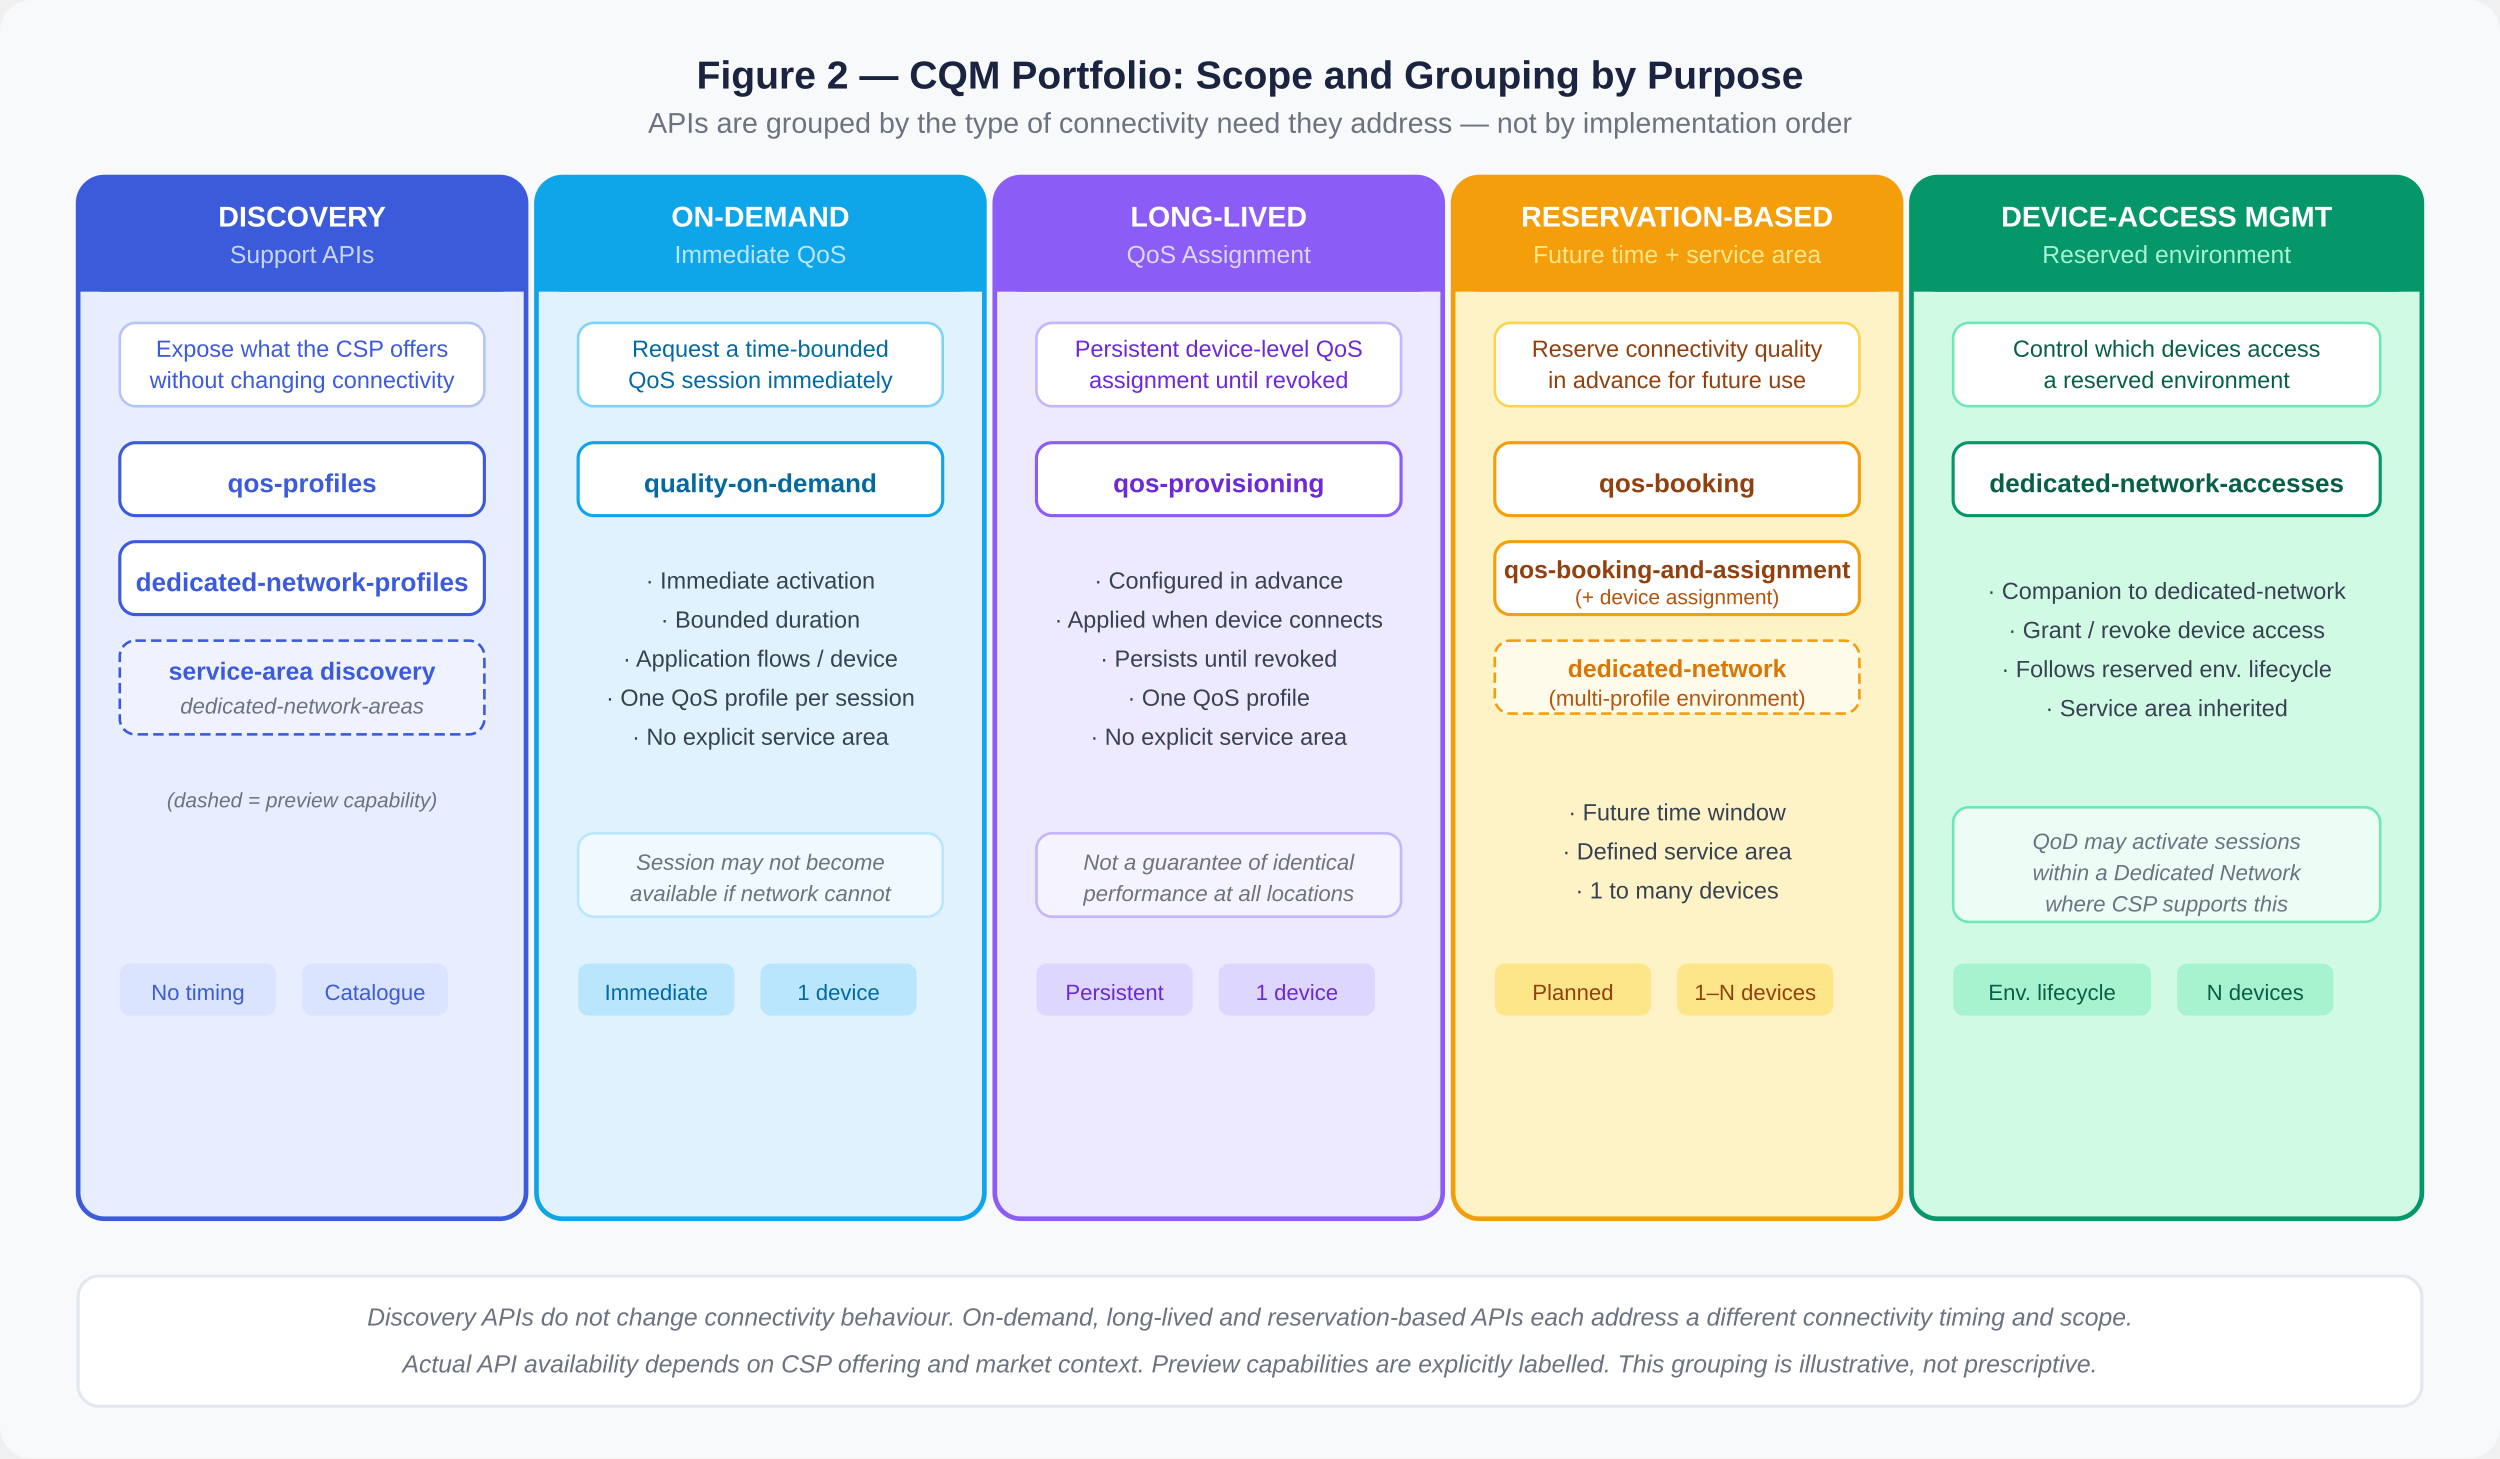
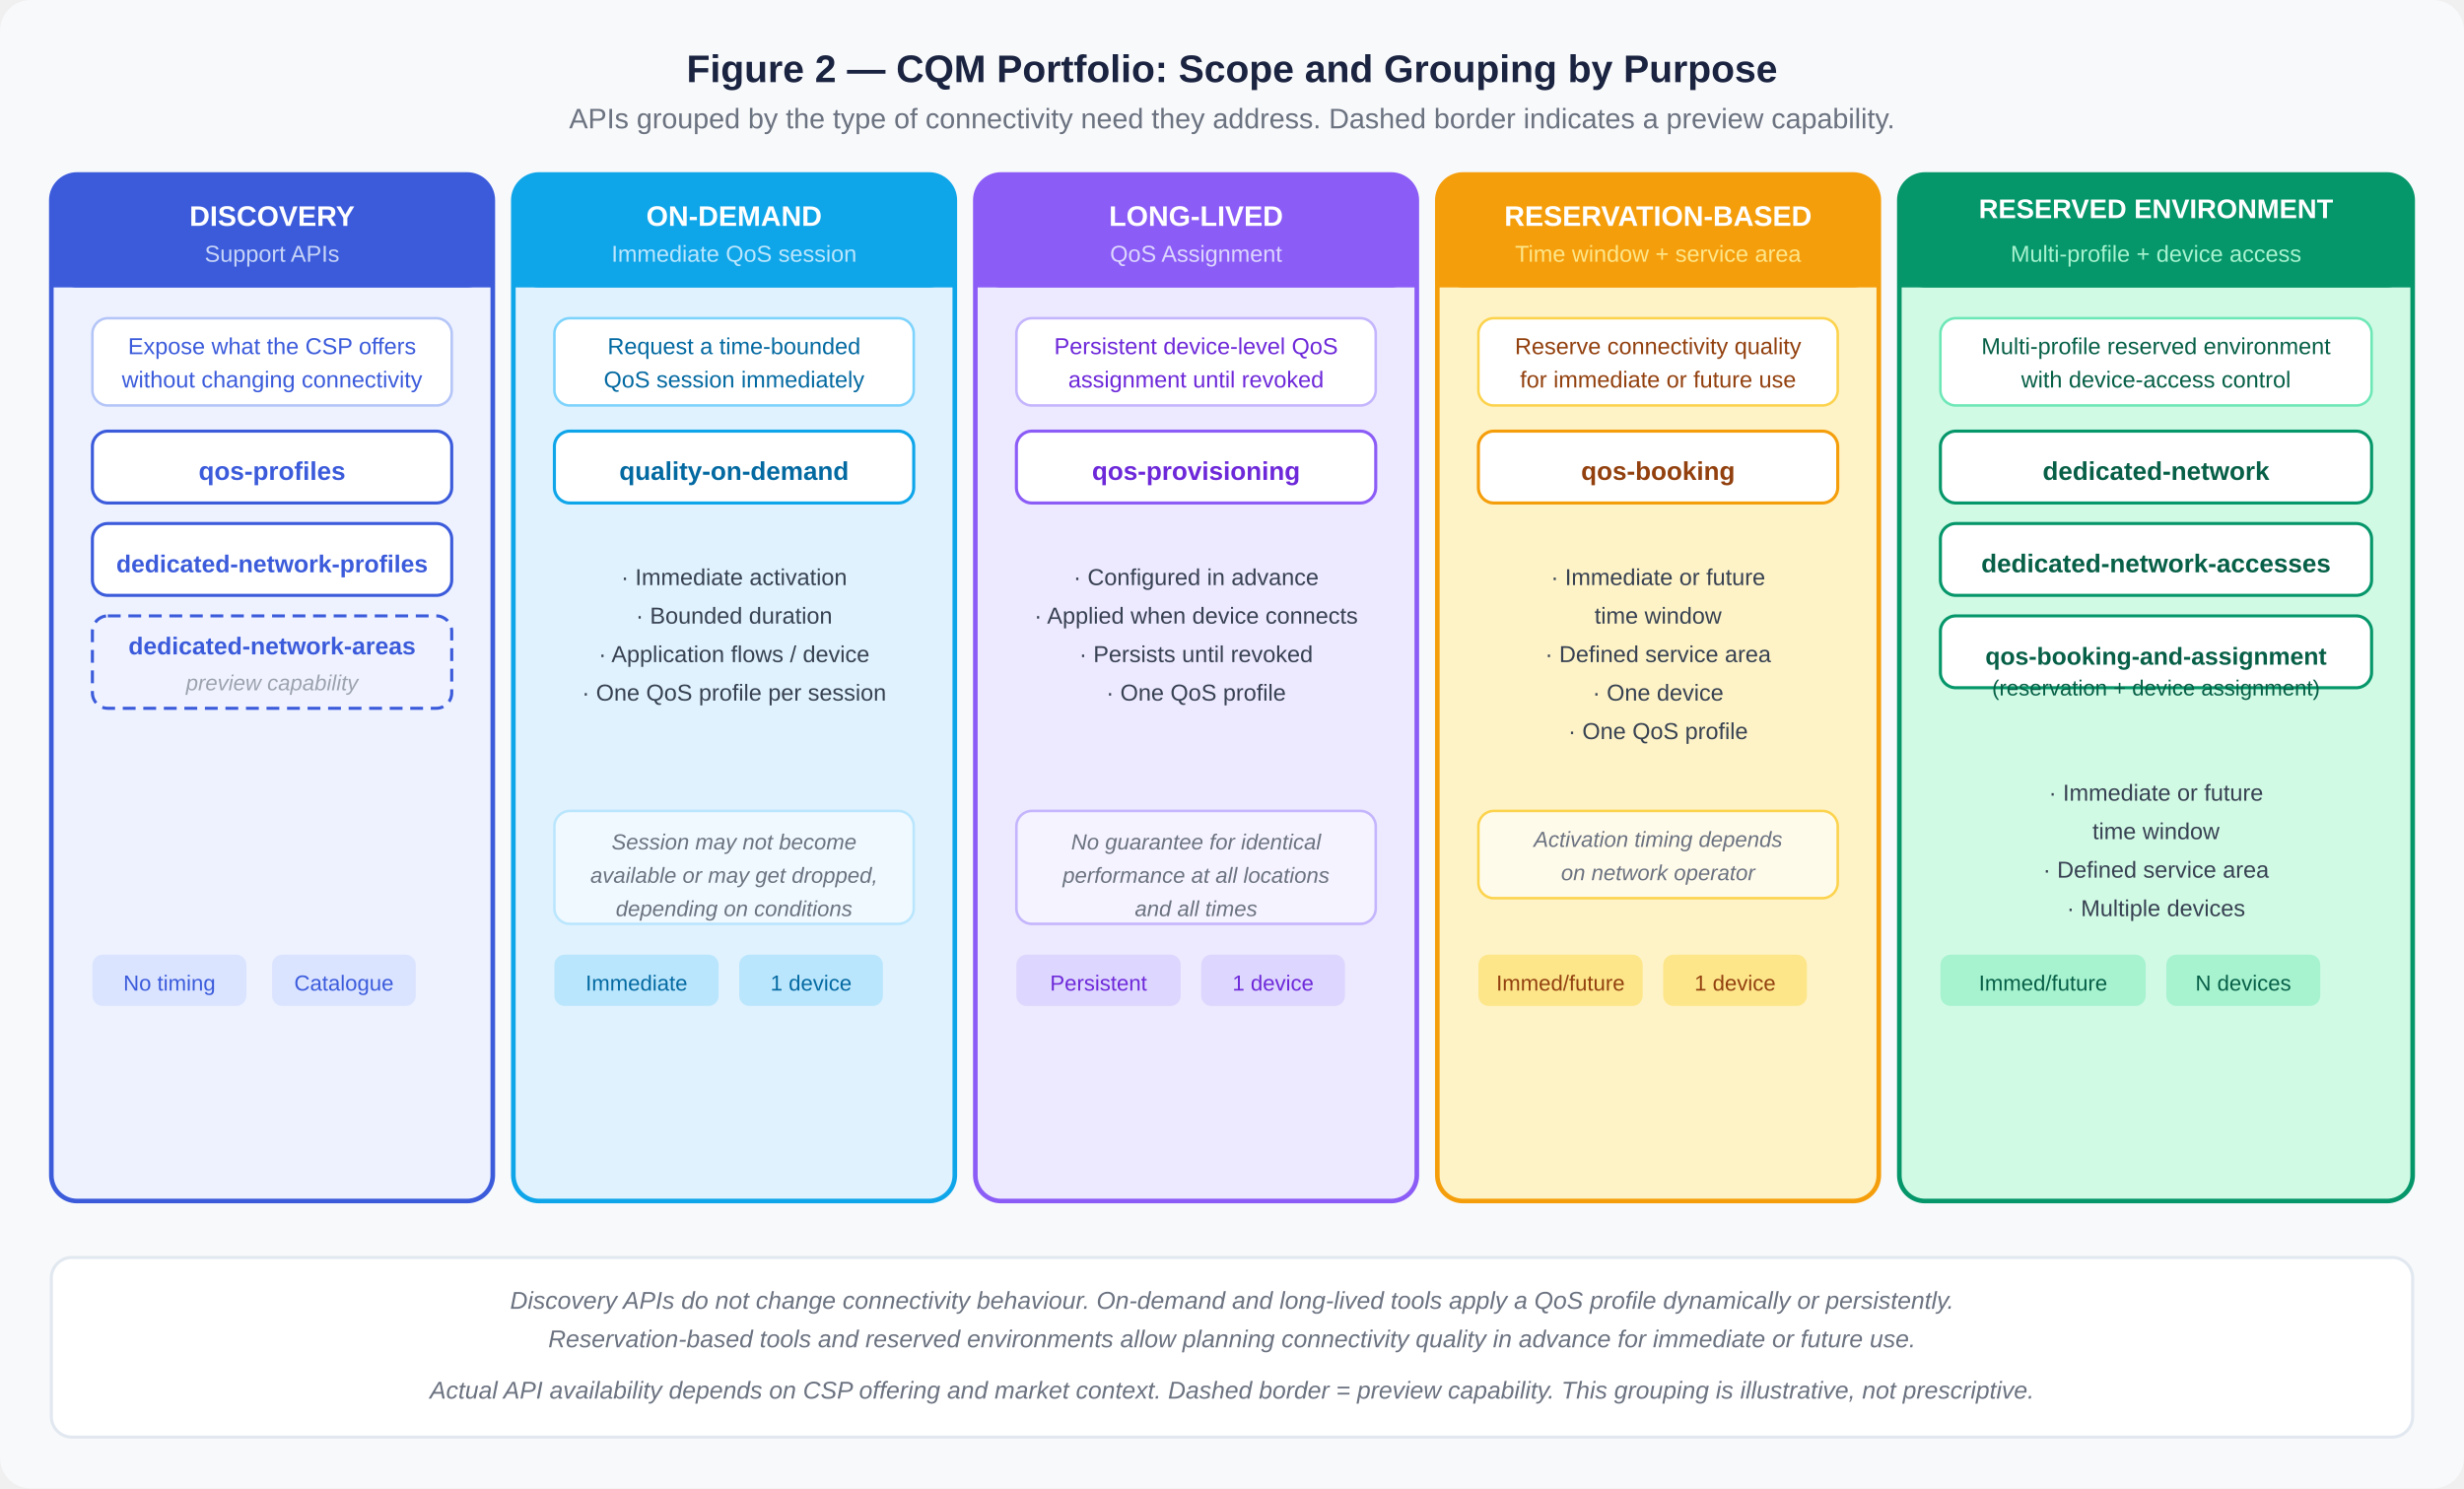
- <svg xmlns="http://www.w3.org/2000/svg" viewBox="0 0 960 560" font-family="Segoe UI, Arial, sans-serif">
-   <rect width="960" height="560" fill="#f8f9fb" rx="12" />
-   <text x="480" y="34" text-anchor="middle" font-size="15" font-weight="700" fill="#1a2340">Figure 2 — CQM Portfolio: Scope and Grouping by Purpose</text>
-   <text x="480" y="51" text-anchor="middle" font-size="11" fill="#6b7280">APIs are grouped by the type of connectivity need they address — not by implementation order</text>
-   <rect x="30" y="68" width="172" height="400" rx="10" fill="#e8edff" stroke="#3b5bdb" stroke-width="1.8" />
-   <rect x="30" y="68" width="172" height="44" rx="10" fill="#3b5bdb" />
-   <rect x="30" y="98" width="172" height="14" fill="#3b5bdb" />
-   <text x="116" y="87" text-anchor="middle" font-size="11" font-weight="700" fill="white">DISCOVERY</text>
-   <text x="116" y="101" text-anchor="middle" font-size="9.5" fill="#c7d4f7">Support APIs</text>
-   <rect x="46" y="124" width="140" height="32" rx="6" fill="white" stroke="#b4c5f7" stroke-width="1" />
-   <text x="116" y="137" text-anchor="middle" font-size="9" fill="#3b5bdb">Expose what the CSP offers</text>
-   <text x="116" y="149" text-anchor="middle" font-size="9" fill="#3b5bdb">without changing connectivity</text>
-   <rect x="46" y="170" width="140" height="28" rx="6" fill="white" stroke="#3b5bdb" stroke-width="1.2" />
-   <text x="116" y="189" text-anchor="middle" font-size="10" font-weight="600" fill="#3b5bdb">qos-profiles</text>
-   <rect x="46" y="208" width="140" height="28" rx="6" fill="white" stroke="#3b5bdb" stroke-width="1.2" />
-   <text x="116" y="227" text-anchor="middle" font-size="10" font-weight="600" fill="#3b5bdb">dedicated-network-profiles</text>
-   <rect x="46" y="246" width="140" height="36" rx="6" fill="#f0f3ff" stroke="#3b5bdb" stroke-width="1" stroke-dasharray="4,2" />
-   <text x="116" y="261" text-anchor="middle" font-size="9.5" font-weight="600" fill="#3b5bdb">service-area discovery</text>
-   <text x="116" y="274" text-anchor="middle" font-size="8.5" fill="#6b7280" font-style="italic">dedicated-network-areas</text>
-   <text x="116" y="310" text-anchor="middle" font-size="8" fill="#6b7280" font-style="italic">(dashed = preview capability)</text>
-   <rect x="46" y="370" width="60" height="20" rx="4" fill="#dbe4ff" />
-   <text x="76" y="384" text-anchor="middle" font-size="8.5" fill="#3b5bdb">No timing</text>
-   <rect x="116" y="370" width="56" height="20" rx="4" fill="#dbe4ff" />
-   <text x="144" y="384" text-anchor="middle" font-size="8.5" fill="#3b5bdb">Catalogue</text>
-   <rect x="206" y="68" width="172" height="400" rx="10" fill="#e0f2fe" stroke="#0ea5e9" stroke-width="1.8" />
-   <rect x="206" y="68" width="172" height="44" rx="10" fill="#0ea5e9" />
-   <rect x="206" y="98" width="172" height="14" fill="#0ea5e9" />
-   <text x="292" y="87" text-anchor="middle" font-size="11" font-weight="700" fill="white">ON-DEMAND</text>
-   <text x="292" y="101" text-anchor="middle" font-size="9.5" fill="#bae6fd">Immediate QoS</text>
-   <rect x="222" y="124" width="140" height="32" rx="6" fill="white" stroke="#7dd3fc" stroke-width="1" />
-   <text x="292" y="137" text-anchor="middle" font-size="9" fill="#0369a1">Request a time-bounded</text>
-   <text x="292" y="149" text-anchor="middle" font-size="9" fill="#0369a1">QoS session immediately</text>
-   <rect x="222" y="170" width="140" height="28" rx="6" fill="white" stroke="#0ea5e9" stroke-width="1.2" />
-   <text x="292" y="189" text-anchor="middle" font-size="10" font-weight="600" fill="#0369a1">quality-on-demand</text>
-   <text x="292" y="226" text-anchor="middle" font-size="9" fill="#374151">· Immediate activation</text>
-   <text x="292" y="241" text-anchor="middle" font-size="9" fill="#374151">· Bounded duration</text>
-   <text x="292" y="256" text-anchor="middle" font-size="9" fill="#374151">· Application flows / device</text>
-   <text x="292" y="271" text-anchor="middle" font-size="9" fill="#374151">· One QoS profile per session</text>
-   <text x="292" y="286" text-anchor="middle" font-size="9" fill="#374151">· No explicit service area</text>
-   <rect x="222" y="320" width="140" height="32" rx="6" fill="#f0f9ff" stroke="#bae6fd" stroke-width="1" />
-   <text x="292" y="334" text-anchor="middle" font-size="8.5" fill="#6b7280" font-style="italic">Session may not become</text>
-   <text x="292" y="346" text-anchor="middle" font-size="8.5" fill="#6b7280" font-style="italic">available if network cannot</text>
-   <rect x="222" y="370" width="60" height="20" rx="4" fill="#bae6fd" />
-   <text x="252" y="384" text-anchor="middle" font-size="8.5" fill="#0369a1">Immediate</text>
-   <rect x="292" y="370" width="60" height="20" rx="4" fill="#bae6fd" />
-   <text x="322" y="384" text-anchor="middle" font-size="8.5" fill="#0369a1">1 device</text>
-   <rect x="382" y="68" width="172" height="400" rx="10" fill="#ede9fe" stroke="#8b5cf6" stroke-width="1.8" />
-   <rect x="382" y="68" width="172" height="44" rx="10" fill="#8b5cf6" />
-   <rect x="382" y="98" width="172" height="14" fill="#8b5cf6" />
-   <text x="468" y="87" text-anchor="middle" font-size="11" font-weight="700" fill="white">LONG-LIVED</text>
-   <text x="468" y="101" text-anchor="middle" font-size="9.5" fill="#ddd6fe">QoS Assignment</text>
-   <rect x="398" y="124" width="140" height="32" rx="6" fill="white" stroke="#c4b5fd" stroke-width="1" />
-   <text x="468" y="137" text-anchor="middle" font-size="9" fill="#6d28d9">Persistent device-level QoS</text>
-   <text x="468" y="149" text-anchor="middle" font-size="9" fill="#6d28d9">assignment until revoked</text>
-   <rect x="398" y="170" width="140" height="28" rx="6" fill="white" stroke="#8b5cf6" stroke-width="1.2" />
-   <text x="468" y="189" text-anchor="middle" font-size="10" font-weight="600" fill="#6d28d9">qos-provisioning</text>
-   <text x="468" y="226" text-anchor="middle" font-size="9" fill="#374151">· Configured in advance</text>
-   <text x="468" y="241" text-anchor="middle" font-size="9" fill="#374151">· Applied when device connects</text>
-   <text x="468" y="256" text-anchor="middle" font-size="9" fill="#374151">· Persists until revoked</text>
-   <text x="468" y="271" text-anchor="middle" font-size="9" fill="#374151">· One QoS profile</text>
-   <text x="468" y="286" text-anchor="middle" font-size="9" fill="#374151">· No explicit service area</text>
-   <rect x="398" y="320" width="140" height="32" rx="6" fill="#f5f3ff" stroke="#c4b5fd" stroke-width="1" />
-   <text x="468" y="334" text-anchor="middle" font-size="8.5" fill="#6b7280" font-style="italic">Not a guarantee of identical</text>
-   <text x="468" y="346" text-anchor="middle" font-size="8.5" fill="#6b7280" font-style="italic">performance at all locations</text>
-   <rect x="398" y="370" width="60" height="20" rx="4" fill="#ddd6fe" />
-   <text x="428" y="384" text-anchor="middle" font-size="8.5" fill="#6d28d9">Persistent</text>
-   <rect x="468" y="370" width="60" height="20" rx="4" fill="#ddd6fe" />
-   <text x="498" y="384" text-anchor="middle" font-size="8.5" fill="#6d28d9">1 device</text>
-   <rect x="558" y="68" width="172" height="400" rx="10" fill="#fef3c7" stroke="#f59e0b" stroke-width="1.8" />
-   <rect x="558" y="68" width="172" height="44" rx="10" fill="#f59e0b" />
-   <rect x="558" y="98" width="172" height="14" fill="#f59e0b" />
-   <text x="644" y="87" text-anchor="middle" font-size="11" font-weight="700" fill="white">RESERVATION-BASED</text>
-   <text x="644" y="101" text-anchor="middle" font-size="9.5" fill="#fde68a">Future time + service area</text>
-   <rect x="574" y="124" width="140" height="32" rx="6" fill="white" stroke="#fcd34d" stroke-width="1" />
-   <text x="644" y="137" text-anchor="middle" font-size="9" fill="#92400e">Reserve connectivity quality</text>
-   <text x="644" y="149" text-anchor="middle" font-size="9" fill="#92400e">in advance for future use</text>
-   <rect x="574" y="170" width="140" height="28" rx="6" fill="white" stroke="#f59e0b" stroke-width="1.2" />
-   <text x="644" y="189" text-anchor="middle" font-size="10" font-weight="600" fill="#92400e">qos-booking</text>
-   <rect x="574" y="208" width="140" height="28" rx="6" fill="white" stroke="#f59e0b" stroke-width="1.2" />
-   <text x="644" y="222" text-anchor="middle" font-size="9.5" font-weight="600" fill="#92400e">qos-booking-and-assignment</text>
-   <text x="644" y="232" text-anchor="middle" font-size="8" fill="#b45309">(+ device assignment)</text>
-   <rect x="574" y="246" width="140" height="28" rx="6" fill="#fffbeb" stroke="#f59e0b" stroke-width="1" stroke-dasharray="4,2" />
-   <text x="644" y="260" text-anchor="middle" font-size="9.5" font-weight="600" fill="#d97706">dedicated-network</text>
-   <text x="644" y="271" text-anchor="middle" font-size="8.5" fill="#b45309">(multi-profile environment)</text>
-   <text x="644" y="315" text-anchor="middle" font-size="9" fill="#374151">· Future time window</text>
-   <text x="644" y="330" text-anchor="middle" font-size="9" fill="#374151">· Defined service area</text>
-   <text x="644" y="345" text-anchor="middle" font-size="9" fill="#374151">· 1 to many devices</text>
-   <rect x="574" y="370" width="60" height="20" rx="4" fill="#fde68a" />
-   <text x="604" y="384" text-anchor="middle" font-size="8.5" fill="#92400e">Planned</text>
-   <rect x="644" y="370" width="60" height="20" rx="4" fill="#fde68a" />
-   <text x="674" y="384" text-anchor="middle" font-size="8.5" fill="#92400e">1–N devices</text>
-   <rect x="734" y="68" width="196" height="400" rx="10" fill="#d1fae5" stroke="#059669" stroke-width="1.8" />
-   <rect x="734" y="68" width="196" height="44" rx="10" fill="#059669" />
-   <rect x="734" y="98" width="196" height="14" fill="#059669" />
-   <text x="832" y="87" text-anchor="middle" font-size="11" font-weight="700" fill="white">DEVICE-ACCESS MGMT</text>
-   <text x="832" y="101" text-anchor="middle" font-size="9.5" fill="#a7f3d0">Reserved environment</text>
-   <rect x="750" y="124" width="164" height="32" rx="6" fill="white" stroke="#6ee7b7" stroke-width="1" />
-   <text x="832" y="137" text-anchor="middle" font-size="9" fill="#065f46">Control which devices access</text>
-   <text x="832" y="149" text-anchor="middle" font-size="9" fill="#065f46">a reserved environment</text>
-   <rect x="750" y="170" width="164" height="28" rx="6" fill="white" stroke="#059669" stroke-width="1.2" />
-   <text x="832" y="189" text-anchor="middle" font-size="10" font-weight="600" fill="#065f46">dedicated-network-accesses</text>
-   <text x="832" y="230" text-anchor="middle" font-size="9" fill="#374151">· Companion to dedicated-network</text>
-   <text x="832" y="245" text-anchor="middle" font-size="9" fill="#374151">· Grant / revoke device access</text>
-   <text x="832" y="260" text-anchor="middle" font-size="9" fill="#374151">· Follows reserved env. lifecycle</text>
-   <text x="832" y="275" text-anchor="middle" font-size="9" fill="#374151">· Service area inherited</text>
-   <rect x="750" y="310" width="164" height="44" rx="6" fill="#ecfdf5" stroke="#6ee7b7" stroke-width="1" />
-   <text x="832" y="326" text-anchor="middle" font-size="8.5" fill="#6b7280" font-style="italic">QoD may activate sessions</text>
-   <text x="832" y="338" text-anchor="middle" font-size="8.5" fill="#6b7280" font-style="italic">within a Dedicated Network</text>
-   <text x="832" y="350" text-anchor="middle" font-size="8.5" fill="#6b7280" font-style="italic">where CSP supports this</text>
-   <rect x="750" y="370" width="76" height="20" rx="4" fill="#a7f3d0" />
-   <text x="788" y="384" text-anchor="middle" font-size="8.5" fill="#065f46">Env. lifecycle</text>
-   <rect x="836" y="370" width="60" height="20" rx="4" fill="#a7f3d0" />
-   <text x="866" y="384" text-anchor="middle" font-size="8.5" fill="#065f46">N devices</text>
-   <rect x="30" y="490" width="900" height="50" rx="8" fill="white" stroke="#e2e8f0" stroke-width="1.2" />
-   <text x="480" y="509" text-anchor="middle" font-size="9.5" fill="#6b7280" font-style="italic">Discovery APIs do not change connectivity behaviour. On-demand, long-lived and reservation-based APIs each address a different connectivity timing and scope.</text>
-   <text x="480" y="527" text-anchor="middle" font-size="9.5" fill="#6b7280" font-style="italic">Actual API availability depends on CSP offering and market context. Preview capabilities are explicitly labelled. This grouping is illustrative, not prescriptive.</text>
+ <svg xmlns="http://www.w3.org/2000/svg" viewBox="0 0 960 580" font-family="Segoe UI, Arial, sans-serif">
+   <rect width="960" height="580" fill="#f8f9fb" rx="12" />
+   <text x="480" y="32" text-anchor="middle" font-size="15" font-weight="700" fill="#1a2340">Figure 2 — CQM Portfolio: Scope and Grouping by Purpose</text>
+   <text x="480" y="50" text-anchor="middle" font-size="11" fill="#6b7280">APIs grouped by the type of connectivity need they address. Dashed border indicates a preview capability.</text>
+   <rect x="20" y="68" width="172" height="400" rx="10" fill="#eef2ff" stroke="#3b5bdb" stroke-width="1.8" />
+   <rect x="20" y="68" width="172" height="44" rx="10" fill="#3b5bdb" />
+   <rect x="20" y="98" width="172" height="14" fill="#3b5bdb" />
+   <text x="106" y="88" text-anchor="middle" font-size="11" font-weight="700" fill="white">DISCOVERY</text>
+   <text x="106" y="102" text-anchor="middle" font-size="9" fill="#c7d4f7">Support APIs</text>
+   <rect x="36" y="124" width="140" height="34" rx="6" fill="white" stroke="#b4c5f7" stroke-width="1" />
+   <text x="106" y="138" text-anchor="middle" font-size="9" fill="#3b5bdb">Expose what the CSP offers</text>
+   <text x="106" y="151" text-anchor="middle" font-size="9" fill="#3b5bdb">without changing connectivity</text>
+   <rect x="36" y="168" width="140" height="28" rx="6" fill="white" stroke="#3b5bdb" stroke-width="1.2" />
+   <text x="106" y="187" text-anchor="middle" font-size="10" font-weight="600" fill="#3b5bdb">qos-profiles</text>
+   <rect x="36" y="204" width="140" height="28" rx="6" fill="white" stroke="#3b5bdb" stroke-width="1.2" />
+   <text x="106" y="223" text-anchor="middle" font-size="9.5" font-weight="600" fill="#3b5bdb">dedicated-network-profiles</text>
+   <rect x="36" y="240" width="140" height="36" rx="6" fill="#f0f3ff" stroke="#3b5bdb" stroke-width="1.2" stroke-dasharray="5,3" />
+   <text x="106" y="255" text-anchor="middle" font-size="9.5" font-weight="600" fill="#3b5bdb">dedicated-network-areas</text>
+   <text x="106" y="269" text-anchor="middle" font-size="8.5" fill="#9ca3af" font-style="italic">preview capability</text>
+   <rect x="36" y="372" width="60" height="20" rx="4" fill="#dbe4ff" />
+   <text x="66" y="386" text-anchor="middle" font-size="8.5" fill="#3b5bdb">No timing</text>
+   <rect x="106" y="372" width="56" height="20" rx="4" fill="#dbe4ff" />
+   <text x="134" y="386" text-anchor="middle" font-size="8.5" fill="#3b5bdb">Catalogue</text>
+   <rect x="200" y="68" width="172" height="400" rx="10" fill="#e0f2fe" stroke="#0ea5e9" stroke-width="1.8" />
+   <rect x="200" y="68" width="172" height="44" rx="10" fill="#0ea5e9" />
+   <rect x="200" y="98" width="172" height="14" fill="#0ea5e9" />
+   <text x="286" y="88" text-anchor="middle" font-size="11" font-weight="700" fill="white">ON-DEMAND</text>
+   <text x="286" y="102" text-anchor="middle" font-size="9" fill="#bae6fd">Immediate QoS session</text>
+   <rect x="216" y="124" width="140" height="34" rx="6" fill="white" stroke="#7dd3fc" stroke-width="1" />
+   <text x="286" y="138" text-anchor="middle" font-size="9" fill="#0369a1">Request a time-bounded</text>
+   <text x="286" y="151" text-anchor="middle" font-size="9" fill="#0369a1">QoS session immediately</text>
+   <rect x="216" y="168" width="140" height="28" rx="6" fill="white" stroke="#0ea5e9" stroke-width="1.2" />
+   <text x="286" y="187" text-anchor="middle" font-size="10" font-weight="600" fill="#0369a1">quality-on-demand</text>
+   <text x="286" y="228" text-anchor="middle" font-size="9" fill="#374151">· Immediate activation</text>
+   <text x="286" y="243" text-anchor="middle" font-size="9" fill="#374151">· Bounded duration</text>
+   <text x="286" y="258" text-anchor="middle" font-size="9" fill="#374151">· Application flows / device</text>
+   <text x="286" y="273" text-anchor="middle" font-size="9" fill="#374151">· One QoS profile per session</text>
+   <rect x="216" y="316" width="140" height="44" rx="6" fill="#f0f9ff" stroke="#bae6fd" stroke-width="1" />
+   <text x="286" y="331" text-anchor="middle" font-size="8.5" fill="#6b7280" font-style="italic">Session may not become</text>
+   <text x="286" y="344" text-anchor="middle" font-size="8.5" fill="#6b7280" font-style="italic">available or may get dropped,</text>
+   <text x="286" y="357" text-anchor="middle" font-size="8.5" fill="#6b7280" font-style="italic">depending on conditions</text>
+   <rect x="216" y="372" width="64" height="20" rx="4" fill="#bae6fd" />
+   <text x="248" y="386" text-anchor="middle" font-size="8.5" fill="#0369a1">Immediate</text>
+   <rect x="288" y="372" width="56" height="20" rx="4" fill="#bae6fd" />
+   <text x="316" y="386" text-anchor="middle" font-size="8.5" fill="#0369a1">1 device</text>
+   <rect x="380" y="68" width="172" height="400" rx="10" fill="#ede9fe" stroke="#8b5cf6" stroke-width="1.8" />
+   <rect x="380" y="68" width="172" height="44" rx="10" fill="#8b5cf6" />
+   <rect x="380" y="98" width="172" height="14" fill="#8b5cf6" />
+   <text x="466" y="88" text-anchor="middle" font-size="11" font-weight="700" fill="white">LONG-LIVED</text>
+   <text x="466" y="102" text-anchor="middle" font-size="9" fill="#ddd6fe">QoS Assignment</text>
+   <rect x="396" y="124" width="140" height="34" rx="6" fill="white" stroke="#c4b5fd" stroke-width="1" />
+   <text x="466" y="138" text-anchor="middle" font-size="9" fill="#6d28d9">Persistent device-level QoS</text>
+   <text x="466" y="151" text-anchor="middle" font-size="9" fill="#6d28d9">assignment until revoked</text>
+   <rect x="396" y="168" width="140" height="28" rx="6" fill="white" stroke="#8b5cf6" stroke-width="1.2" />
+   <text x="466" y="187" text-anchor="middle" font-size="10" font-weight="600" fill="#6d28d9">qos-provisioning</text>
+   <text x="466" y="228" text-anchor="middle" font-size="9" fill="#374151">· Configured in advance</text>
+   <text x="466" y="243" text-anchor="middle" font-size="9" fill="#374151">· Applied when device connects</text>
+   <text x="466" y="258" text-anchor="middle" font-size="9" fill="#374151">· Persists until revoked</text>
+   <text x="466" y="273" text-anchor="middle" font-size="9" fill="#374151">· One QoS profile</text>
+   <rect x="396" y="316" width="140" height="44" rx="6" fill="#f5f3ff" stroke="#c4b5fd" stroke-width="1" />
+   <text x="466" y="331" text-anchor="middle" font-size="8.5" fill="#6b7280" font-style="italic">No guarantee for identical</text>
+   <text x="466" y="344" text-anchor="middle" font-size="8.5" fill="#6b7280" font-style="italic">performance at all locations</text>
+   <text x="466" y="357" text-anchor="middle" font-size="8.5" fill="#6b7280" font-style="italic">and all times</text>
+   <rect x="396" y="372" width="64" height="20" rx="4" fill="#ddd6fe" />
+   <text x="428" y="386" text-anchor="middle" font-size="8.5" fill="#6d28d9">Persistent</text>
+   <rect x="468" y="372" width="56" height="20" rx="4" fill="#ddd6fe" />
+   <text x="496" y="386" text-anchor="middle" font-size="8.5" fill="#6d28d9">1 device</text>
+   <rect x="560" y="68" width="172" height="400" rx="10" fill="#fef3c7" stroke="#f59e0b" stroke-width="1.8" />
+   <rect x="560" y="68" width="172" height="44" rx="10" fill="#f59e0b" />
+   <rect x="560" y="98" width="172" height="14" fill="#f59e0b" />
+   <text x="646" y="88" text-anchor="middle" font-size="11" font-weight="700" fill="white">RESERVATION-BASED</text>
+   <text x="646" y="102" text-anchor="middle" font-size="9" fill="#fde68a">Time window + service area</text>
+   <rect x="576" y="124" width="140" height="34" rx="6" fill="white" stroke="#fcd34d" stroke-width="1" />
+   <text x="646" y="138" text-anchor="middle" font-size="9" fill="#92400e">Reserve connectivity quality</text>
+   <text x="646" y="151" text-anchor="middle" font-size="9" fill="#92400e">for immediate or future use</text>
+   <rect x="576" y="168" width="140" height="28" rx="6" fill="white" stroke="#f59e0b" stroke-width="1.2" />
+   <text x="646" y="187" text-anchor="middle" font-size="10" font-weight="600" fill="#92400e">qos-booking</text>
+   <text x="646" y="228" text-anchor="middle" font-size="9" fill="#374151">· Immediate or future</text>
+   <text x="646" y="243" text-anchor="middle" font-size="9" fill="#374151">  time window</text>
+   <text x="646" y="258" text-anchor="middle" font-size="9" fill="#374151">· Defined service area</text>
+   <text x="646" y="273" text-anchor="middle" font-size="9" fill="#374151">· One device</text>
+   <text x="646" y="288" text-anchor="middle" font-size="9" fill="#374151">· One QoS profile</text>
+   <rect x="576" y="316" width="140" height="34" rx="6" fill="#fffbeb" stroke="#fcd34d" stroke-width="1" />
+   <text x="646" y="330" text-anchor="middle" font-size="8.5" fill="#6b7280" font-style="italic">Activation timing depends</text>
+   <text x="646" y="343" text-anchor="middle" font-size="8.5" fill="#6b7280" font-style="italic">on network operator</text>
+   <rect x="576" y="372" width="64" height="20" rx="4" fill="#fde68a" />
+   <text x="608" y="386" text-anchor="middle" font-size="8.5" fill="#92400e">Immed/future</text>
+   <rect x="648" y="372" width="56" height="20" rx="4" fill="#fde68a" />
+   <text x="676" y="386" text-anchor="middle" font-size="8.5" fill="#92400e">1 device</text>
+   <rect x="740" y="68" width="200" height="400" rx="10" fill="#d1fae5" stroke="#059669" stroke-width="1.8" />
+   <rect x="740" y="68" width="200" height="44" rx="10" fill="#059669" />
+   <rect x="740" y="98" width="200" height="14" fill="#059669" />
+   <text x="840" y="85" text-anchor="middle" font-size="10.5" font-weight="700" fill="white">RESERVED ENVIRONMENT</text>
+   <text x="840" y="102" text-anchor="middle" font-size="9" fill="#a7f3d0">Multi-profile + device access</text>
+   <rect x="756" y="124" width="168" height="34" rx="6" fill="white" stroke="#6ee7b7" stroke-width="1" />
+   <text x="840" y="138" text-anchor="middle" font-size="9" fill="#065f46">Multi-profile reserved environment</text>
+   <text x="840" y="151" text-anchor="middle" font-size="9" fill="#065f46">with device-access control</text>
+   <rect x="756" y="168" width="168" height="28" rx="6" fill="white" stroke="#059669" stroke-width="1.2" />
+   <text x="840" y="187" text-anchor="middle" font-size="10" font-weight="600" fill="#065f46">dedicated-network</text>
+   <rect x="756" y="204" width="168" height="28" rx="6" fill="white" stroke="#059669" stroke-width="1.2" />
+   <text x="840" y="223" text-anchor="middle" font-size="10" font-weight="600" fill="#065f46">dedicated-network-accesses</text>
+   <rect x="756" y="240" width="168" height="28" rx="6" fill="white" stroke="#059669" stroke-width="1.2" />
+   <text x="840" y="259" text-anchor="middle" font-size="9.5" font-weight="600" fill="#065f46">qos-booking-and-assignment</text>
+   <text x="840" y="271" text-anchor="middle" font-size="8.5" fill="#065f46">(reservation + device assignment)</text>
+   <text x="840" y="312" text-anchor="middle" font-size="9" fill="#374151">· Immediate or future</text>
+   <text x="840" y="327" text-anchor="middle" font-size="9" fill="#374151">  time window</text>
+   <text x="840" y="342" text-anchor="middle" font-size="9" fill="#374151">· Defined service area</text>
+   <text x="840" y="357" text-anchor="middle" font-size="9" fill="#374151">· Multiple devices</text>
+   <rect x="756" y="372" width="80" height="20" rx="4" fill="#a7f3d0" />
+   <text x="796" y="386" text-anchor="middle" font-size="8.5" fill="#065f46">Immed/future</text>
+   <rect x="844" y="372" width="60" height="20" rx="4" fill="#a7f3d0" />
+   <text x="874" y="386" text-anchor="middle" font-size="8.5" fill="#065f46">N devices</text>
+   <rect x="20" y="490" width="920" height="70" rx="8" fill="white" stroke="#e2e8f0" stroke-width="1.2" />
+   <text x="480" y="510" text-anchor="middle" font-size="9.5" fill="#6b7280" font-style="italic">Discovery APIs do not change connectivity behaviour. On-demand and long-lived tools apply a QoS profile dynamically or persistently.</text>
+   <text x="480" y="525" text-anchor="middle" font-size="9.5" fill="#6b7280" font-style="italic">Reservation-based tools and reserved environments allow planning connectivity quality in advance for immediate or future use.</text>
+   <text x="480" y="545" text-anchor="middle" font-size="9.5" fill="#6b7280" font-style="italic">Actual API availability depends on CSP offering and market context. Dashed border = preview capability. This grouping is illustrative, not prescriptive.</text>
</svg>
